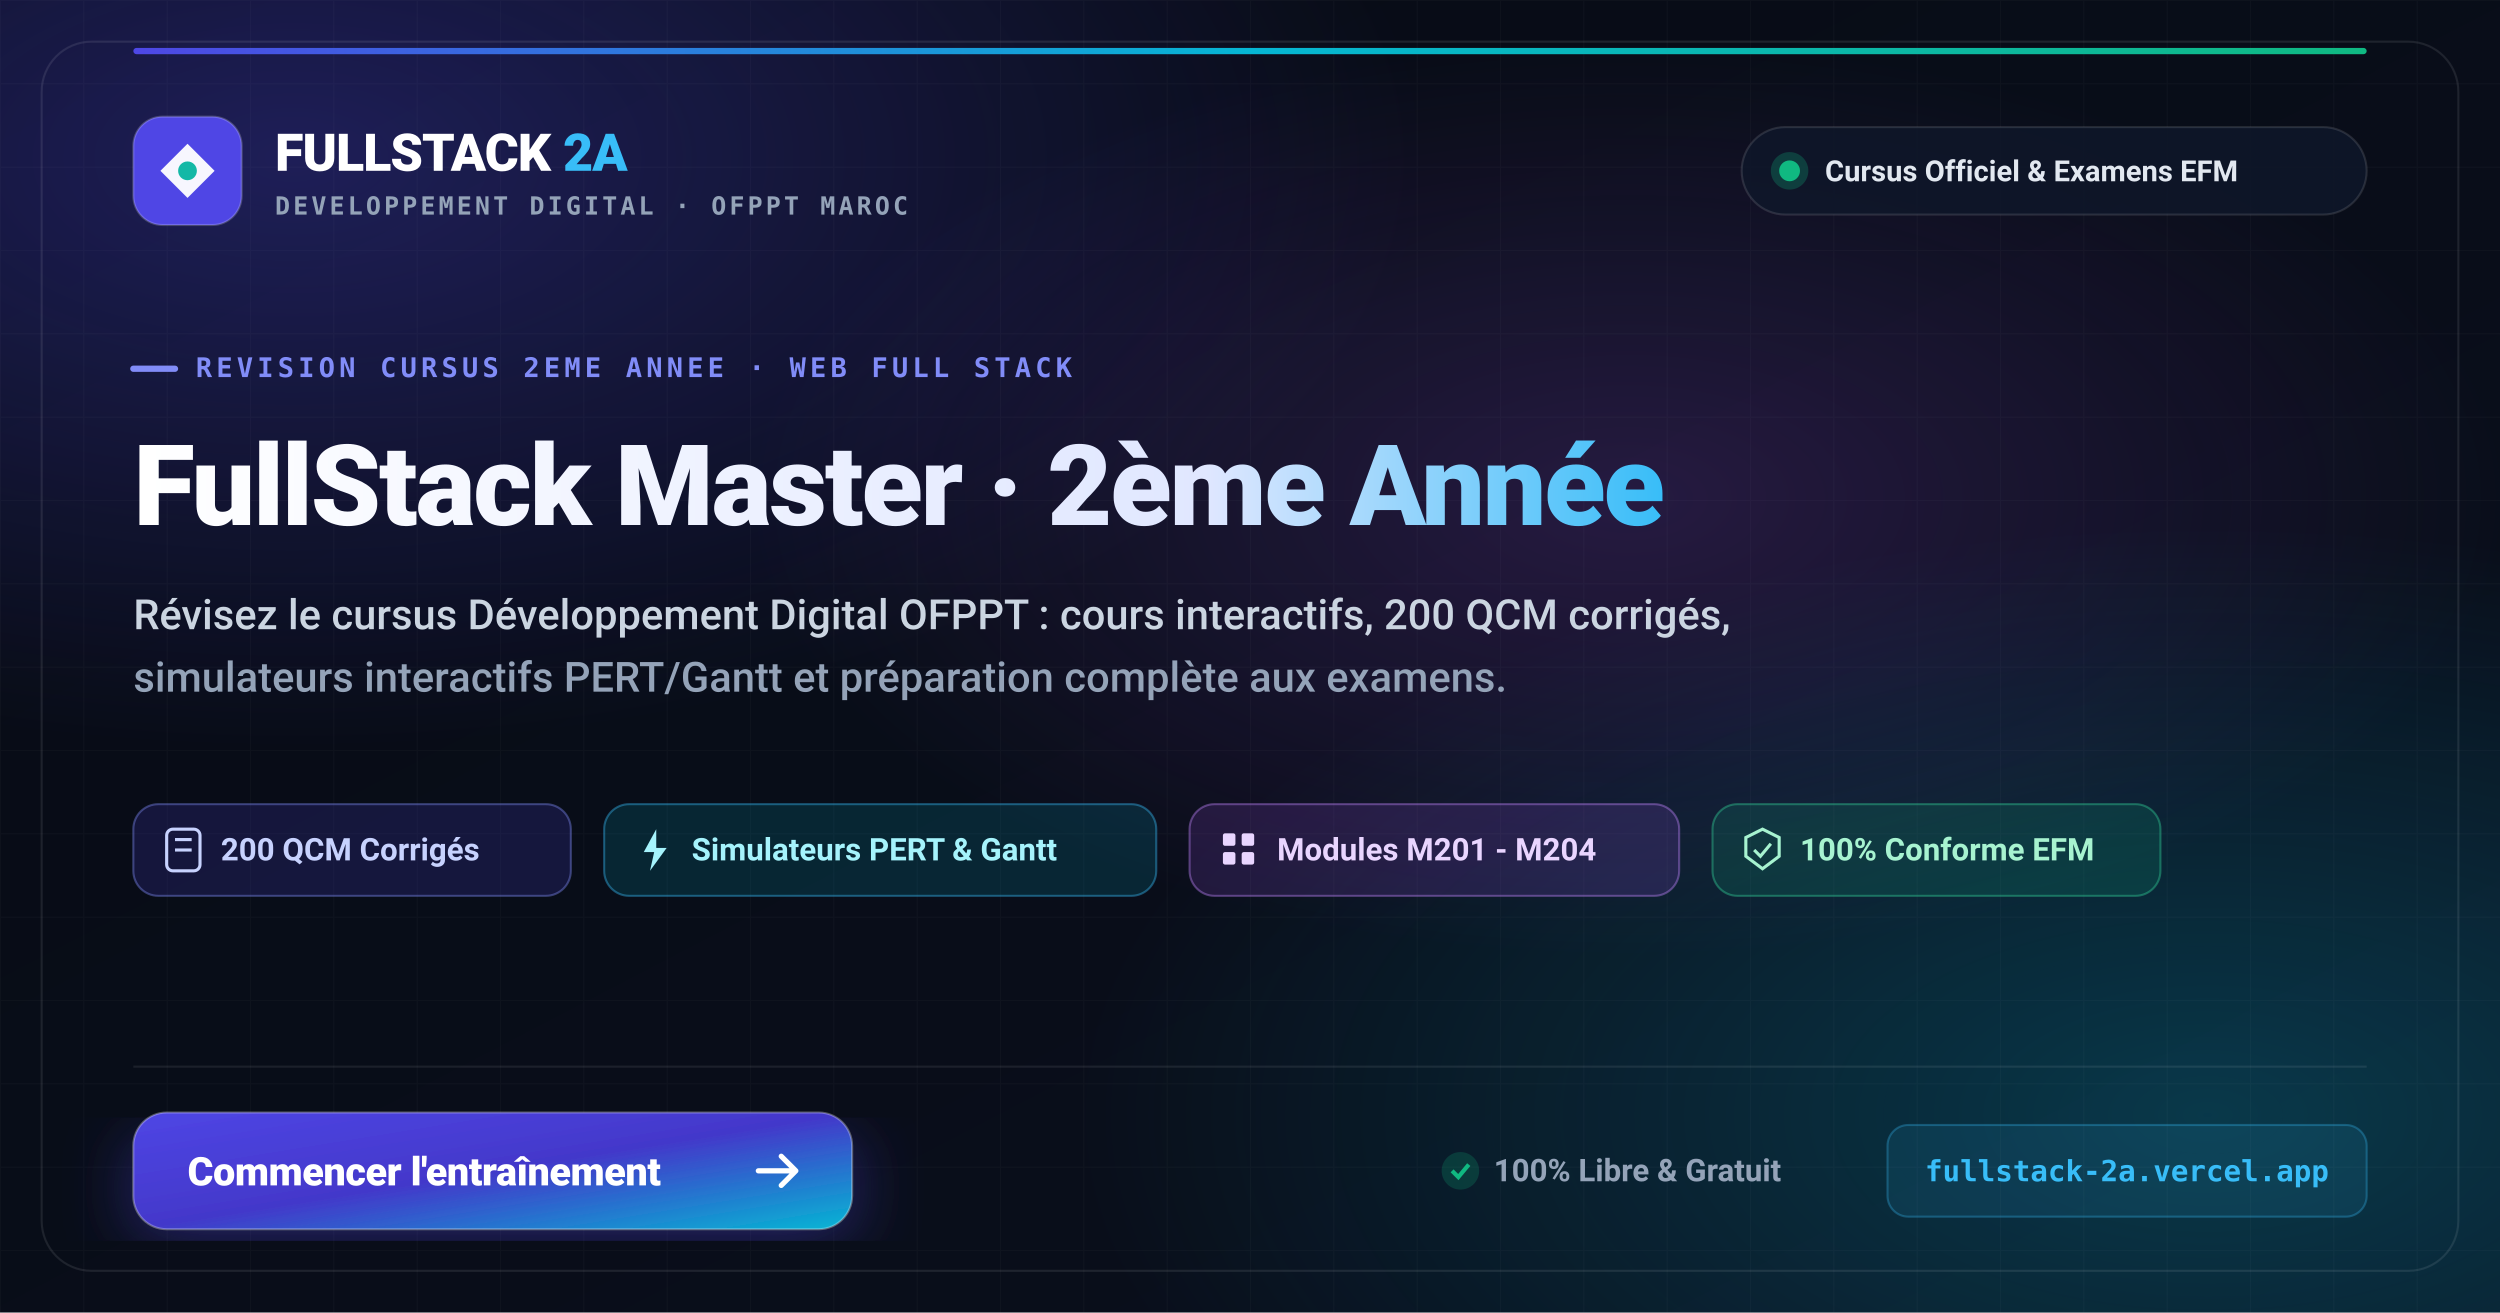
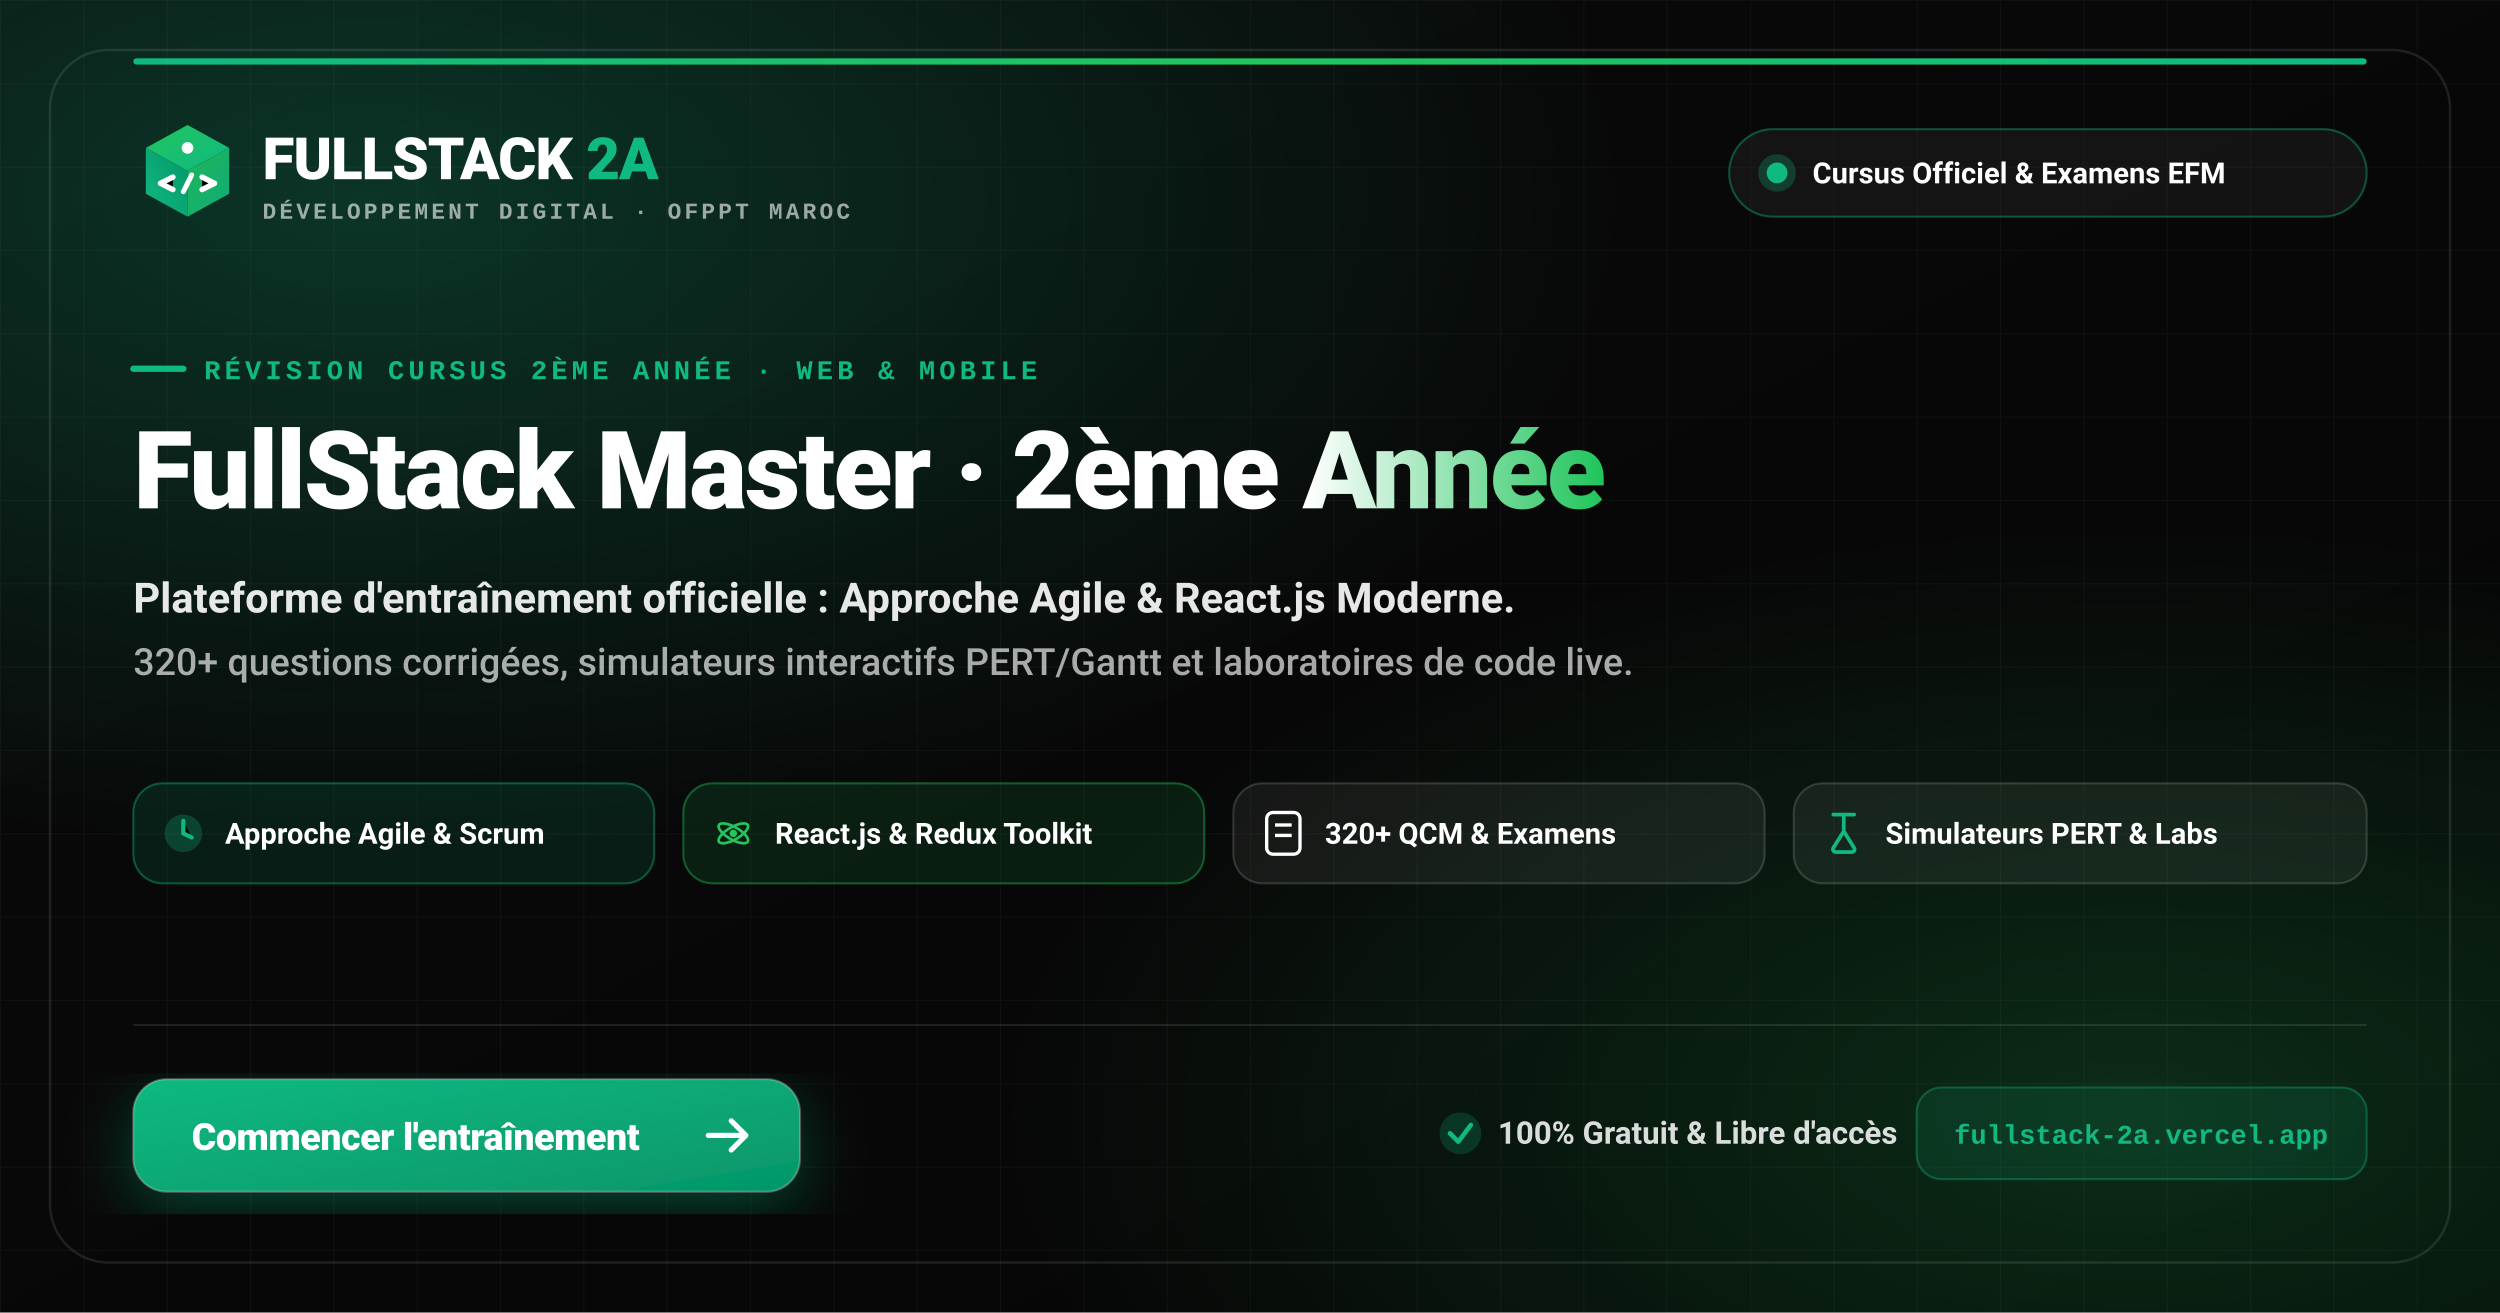
<svg xmlns="http://www.w3.org/2000/svg" viewBox="0 0 1200 630" width="1200" height="630">
  <defs>
-     <linearGradient id="bgGradient" x1="0%" y1="0%" x2="100%" y2="100%">
-       <stop offset="0%" stop-color="#070B14" />
-       <stop offset="100%" stop-color="#0A0F1D" />
+     <linearGradient id="ogBgGrad" x1="0%" y1="0%" x2="100%" y2="100%">
+       <stop offset="0%" stop-color="#0A0A0A" />
+       <stop offset="100%" stop-color="#050505" />
    </linearGradient>
-     <radialGradient id="indigoGlow" cx="12%" cy="12%" r="45%">
-       <stop offset="0%" stop-color="#4F46E5" stop-opacity="0.32" />
-       <stop offset="100%" stop-color="#4F46E5" stop-opacity="0" />
+     <radialGradient id="emeraldGlowTop" cx="15%" cy="15%" r="50%">
+       <stop offset="0%" stop-color="#10B981" stop-opacity="0.25" />
+       <stop offset="100%" stop-color="#10B981" stop-opacity="0" />
    </radialGradient>
-     <radialGradient id="cyanGlow" cx="88%" cy="85%" r="45%">
-       <stop offset="0%" stop-color="#06B6D4" stop-opacity="0.25" />
-       <stop offset="100%" stop-color="#06B6D4" stop-opacity="0" />
+     <radialGradient id="greenGlowBottom" cx="85%" cy="85%" r="45%">
+       <stop offset="0%" stop-color="#22C55E" stop-opacity="0.20" />
+       <stop offset="100%" stop-color="#22C55E" stop-opacity="0" />
    </radialGradient>
-     <radialGradient id="purpleGlow" cx="65%" cy="38%" r="35%">
-       <stop offset="0%" stop-color="#A855F7" stop-opacity="0.18" />
-       <stop offset="100%" stop-color="#A855F7" stop-opacity="0" />
-     </radialGradient>
-     <linearGradient id="topLineGrad" x1="0%" y1="0%" x2="100%" y2="0%">
-       <stop offset="0%" stop-color="#4F46E5" />
-       <stop offset="50%" stop-color="#06B6D4" />
+     <linearGradient id="emeraldBarGrad" x1="0%" y1="0%" x2="100%" y2="0%">
+       <stop offset="0%" stop-color="#10B981" />
+       <stop offset="50%" stop-color="#22C55E" />
      <stop offset="100%" stop-color="#10B981" />
    </linearGradient>
-     <linearGradient id="ctaGrad" x1="0%" y1="0%" x2="100%" y2="100%">
-       <stop offset="0%" stop-color="#4F46E5" />
-       <stop offset="50%" stop-color="#4338CA" />
-       <stop offset="100%" stop-color="#06B6D4" />
+     <linearGradient id="ctaButtonGrad" x1="0%" y1="0%" x2="100%" y2="100%">
+       <stop offset="0%" stop-color="#10B981" />
+       <stop offset="100%" stop-color="#059669" />
    </linearGradient>
-     <linearGradient id="textGrad" x1="0%" y1="0%" x2="100%" y2="0%">
+     <linearGradient id="heroTextGrad" x1="0%" y1="0%" x2="100%" y2="0%">
      <stop offset="0%" stop-color="#FFFFFF" />
-       <stop offset="70%" stop-color="#E0E7FF" />
-       <stop offset="100%" stop-color="#38BDF8" />
+       <stop offset="80%" stop-color="#FFFFFF" />
+       <stop offset="100%" stop-color="#22C55E" />
    </linearGradient>
-     <pattern id="techGrid" width="40" height="40" patternUnits="userSpaceOnUse">
-       <path d="M 40 0 L 0 0 0 40" fill="none" stroke="#FFFFFF" stroke-opacity="0.025" stroke-width="1" />
+     <linearGradient id="logoTopGrad" x1="0%" y1="0%" x2="100%" y2="100%">
+       <stop offset="0%" stop-color="#22C55E" />
+       <stop offset="100%" stop-color="#10B981" />
+     </linearGradient>
+     <linearGradient id="logoLeftGrad" x1="0%" y1="100%" x2="100%" y2="0%">
+       <stop offset="0%" stop-color="#10B981" />
+       <stop offset="100%" stop-color="#059669" />
+     </linearGradient>
+     <pattern id="gridPattern" width="40" height="40" patternUnits="userSpaceOnUse">
+       <path d="M 40 0 L 0 0 0 40" fill="none" stroke="#FFFFFF" stroke-opacity="0.035" stroke-width="1" />
    </pattern>
-     <filter id="shadowFilter" x="-10%" y="-10%" width="120%" height="120%">
-       <feDropShadow dx="0" dy="8" stdDeviation="16" flood-color="#4F46E5" flood-opacity="0.4" />
+     <filter id="ogShadow" x="-20%" y="-20%" width="140%" height="140%">
+       <feDropShadow dx="0" dy="8" stdDeviation="16" flood-color="#10B981" flood-opacity="0.35" />
    </filter>
    <style>
-       .font-sans { font-family: 'Plus Jakarta Sans', system-ui, -apple-system, 'Segoe UI', Roboto, sans-serif; }
-       .font-mono { font-family: 'JetBrains Mono', 'Consolas', monospace; }
+       .font-sans { font-family: 'Plus Jakarta Sans', system-ui, -apple-system, BlinkMacSystemFont, 'Segoe UI', Roboto, sans-serif; }
+       .font-mono { font-family: 'JetBrains Mono', 'Consolas', 'Courier New', monospace; }
      .font-extrabold { font-weight: 800; }
      .font-bold { font-weight: 700; }
      .font-semibold { font-weight: 600; }
      .font-medium { font-weight: 500; }
    </style>
  </defs>
-   <rect width="1200" height="630" fill="url(#bgGradient)" />
-   <rect width="1200" height="630" fill="url(#indigoGlow)" />
-   <rect width="1200" height="630" fill="url(#cyanGlow)" />
-   <rect width="1200" height="630" fill="url(#purpleGlow)" />
-   <rect width="1200" height="630" fill="url(#techGrid)" />
-   <rect x="20" y="20" width="1160" height="590" rx="24" fill="none" stroke="#FFFFFF" stroke-opacity="0.09" stroke-width="1" />
-   <rect x="64" y="23" width="1072" height="3" rx="1.5" fill="url(#topLineGrad)" />
+   <rect width="1200" height="630" fill="url(#ogBgGrad)" />
+   <rect width="1200" height="630" fill="url(#emeraldGlowTop)" />
+   <rect width="1200" height="630" fill="url(#greenGlowBottom)" />
+   <rect width="1200" height="630" fill="url(#gridPattern)" />
+   <rect x="24" y="24" width="1152" height="582" rx="28" fill="none" stroke="#FFFFFF" stroke-opacity="0.10" stroke-width="1.2" />
+   <rect x="64" y="28" width="1072" height="3" rx="1.5" fill="url(#emeraldBarGrad)" />
  <g transform="translate(64, 56)">
-     <rect width="52" height="52" rx="14" fill="#4F46E5" stroke="#FFFFFF" stroke-opacity="0.2" stroke-width="1" />
-     <path d="M26 13 L39 26 L26 39 L13 26 Z" fill="#FFFFFF" fill-opacity="0.95" />
-     <circle cx="26" cy="26" r="4.5" fill="#14B8A6" />
+     <g transform="translate(0, 0)">
+       <path d="M26 4L46 15L26 26L6 15L26 4Z" fill="url(#logoTopGrad)" />
+       <path d="M6 15L26 26V48L6 37V15Z" fill="url(#logoLeftGrad)" />
+       <path d="M26 26L46 15V37L26 48V26Z" fill="url(#logoTopGrad)" fill-opacity="0.9" />
+       <path d="M19 29L13 32L19 35" stroke="#FFFFFF" stroke-width="2.6" stroke-linecap="round" stroke-linejoin="round" />
+       <path d="M33 29L39 32L33 35" stroke="#FFFFFF" stroke-width="2.6" stroke-linecap="round" stroke-linejoin="round" />
+       <line x1="28" y1="28" x2="24" y2="36" stroke="#FFFFFF" stroke-width="2.4" stroke-linecap="round" />
+       <circle cx="26" cy="15" r="2.8" fill="#FFFFFF" />
+     </g>
+     <text x="62" y="30" class="font-sans font-extrabold" font-size="28" fill="#FFFFFF" letter-spacing="-0.5">
+       FULLSTACK <tspan fill="#10B981">2A</tspan>
+     </text>
+     <text x="62" y="49" class="font-mono font-bold" font-size="11" fill="#FFFFFF" fill-opacity="0.6" letter-spacing="1.5">
+       DÉVELOPPEMENT DIGITAL · OFPPT MAROC
+     </text>
  </g>
-   <text x="132" y="82" class="font-sans font-extrabold" font-size="25" fill="#FFFFFF" letter-spacing="-0.5">
-     FULLSTACK <tspan fill="#38BDF8">2A</tspan>
-   </text>
-   <text x="132" y="103" class="font-mono font-bold" font-size="12" fill="#94A3B8" letter-spacing="1.5">
-     DEVELOPPEMENT DIGITAL · OFPPT MAROC
-   </text>
-   <g transform="translate(836, 61)">
-     <rect width="300" height="42" rx="21" fill="#0F172A" fill-opacity="0.85" stroke="#FFFFFF" stroke-opacity="0.12" stroke-width="1" />
+   <g transform="translate(830, 62)">
+     <rect width="306" height="42" rx="21" fill="#FFFFFF" fill-opacity="0.05" stroke="#10B981" stroke-opacity="0.4" stroke-width="1" />
    <circle cx="23" cy="21" r="5" fill="#10B981" />
    <circle cx="23" cy="21" r="9" fill="#10B981" fill-opacity="0.25" />
-     <text x="40" y="26" class="font-sans font-bold" font-size="14" fill="#E2E8F0">
+     <text x="40" y="26" class="font-sans font-bold" font-size="14" fill="#FFFFFF">
      Cursus Officiel &amp; Examens EFM
    </text>
  </g>
-   <line x1="64" y1="177" x2="84" y2="177" stroke="#818CF8" stroke-width="3" stroke-linecap="round" />
-   <text x="94" y="181" class="font-mono font-bold" font-size="13" fill="#818CF8" letter-spacing="2">
-     REVISION CURSUS 2EME ANNEE · WEB FULL STACK
-   </text>
-   <text x="64" y="252" class="font-sans font-extrabold" font-size="54" fill="url(#textGrad)" letter-spacing="-1">
+   <g transform="translate(64, 168)">
+     <line x1="0" y1="9" x2="24" y2="9" stroke="#10B981" stroke-width="3" stroke-linecap="round" />
+     <text x="34" y="14" class="font-mono font-bold" font-size="13" fill="#10B981" letter-spacing="2">
+       RÉVISION CURSUS 2ÈME ANNÉE · WEB &amp; MOBILE
+     </text>
+   </g>
+   <text x="64" y="244" class="font-sans font-extrabold" font-size="52" fill="url(#heroTextGrad)" letter-spacing="-1">
    FullStack Master · 2ème Année
  </text>
-   <text x="64" y="302" class="font-sans font-medium" font-size="20" fill="#CBD5E1">
-     Révisez le cursus Développement Digital OFPPT : cours interactifs, 200 QCM corrigés,
+   <text x="64" y="294" class="font-sans font-semibold" font-size="20" fill="#FFFFFF" fill-opacity="0.9">
+     Plateforme d'entraînement officielle : Approche Agile &amp; React.js Moderne.
  </text>
-   <text x="64" y="332" class="font-sans font-medium" font-size="20" fill="#94A3B8">
-     simulateurs interactifs PERT/Gantt et préparation complète aux examens.
+   <text x="64" y="324" class="font-sans font-medium" font-size="18" fill="#FFFFFF" fill-opacity="0.65">
+     320+ questions corrigées, simulateurs interactifs PERT/Gantt et laboratoires de code live.
  </text>
-   <g transform="translate(64, 386)">
-     <rect width="210" height="44" rx="12" fill="#4F46E5" fill-opacity="0.18" stroke="#818CF8" stroke-opacity="0.4" stroke-width="1" />
-     <rect x="16" y="12" width="16" height="20" rx="3" fill="none" stroke="#C7D2FE" stroke-width="1.5" />
-     <line x1="20" y1="17" x2="28" y2="17" stroke="#C7D2FE" stroke-width="1.5" />
-     <line x1="20" y1="22" x2="28" y2="22" stroke="#C7D2FE" stroke-width="1.5" />
-     <text x="42" y="27" class="font-sans font-bold" font-size="15" fill="#C7D2FE">200 QCM Corrigés</text>
+   <g transform="translate(64, 376)">
+     <rect width="250" height="48" rx="14" fill="#10B981" fill-opacity="0.12" stroke="#10B981" stroke-opacity="0.4" stroke-width="1" />
+     <circle cx="24" cy="24" r="9" fill="#10B981" fill-opacity="0.25" />
+     <path d="M24 18V24L28 26" stroke="#10B981" stroke-width="2" stroke-linecap="round" />
+     <text x="44" y="29" class="font-sans font-bold" font-size="14" fill="#FFFFFF">
+       Approche Agile &amp; Scrum
+     </text>
  </g>
-   <g transform="translate(290, 386)">
-     <rect width="265" height="44" rx="12" fill="#06B6D4" fill-opacity="0.15" stroke="#38BDF8" stroke-opacity="0.4" stroke-width="1" />
-     <polygon points="25,12 19,23 24,23 22,32 30,21 25,21" fill="#A5F3FC" />
-     <text x="42" y="27" class="font-sans font-bold" font-size="15" fill="#A5F3FC">Simulateurs PERT &amp; Gantt</text>
+   <g transform="translate(328, 376)">
+     <rect width="250" height="48" rx="14" fill="#22C55E" fill-opacity="0.12" stroke="#22C55E" stroke-opacity="0.4" stroke-width="1" />
+     <ellipse cx="24" cy="24" rx="8" ry="3" fill="none" stroke="#22C55E" stroke-width="1.3" transform="rotate(30 24 24)" />
+     <ellipse cx="24" cy="24" rx="8" ry="3" fill="none" stroke="#22C55E" stroke-width="1.3" transform="rotate(-30 24 24)" />
+     <circle cx="24" cy="24" r="1.8" fill="#22C55E" />
+     <text x="44" y="29" class="font-sans font-bold" font-size="14" fill="#FFFFFF">
+       React.js &amp; Redux Toolkit
+     </text>
  </g>
-   <g transform="translate(571, 386)">
-     <rect width="235" height="44" rx="12" fill="#A855F7" fill-opacity="0.15" stroke="#C084FC" stroke-opacity="0.4" stroke-width="1" />
-     <rect x="16" y="14" width="6" height="6" rx="1" fill="#E9D5FF" />
-     <rect x="25" y="14" width="6" height="6" rx="1" fill="#E9D5FF" />
-     <rect x="16" y="23" width="6" height="6" rx="1" fill="#E9D5FF" />
-     <rect x="25" y="23" width="6" height="6" rx="1" fill="#E9D5FF" />
-     <text x="42" y="27" class="font-sans font-bold" font-size="15" fill="#E9D5FF">Modules M201 - M204</text>
+   <g transform="translate(592, 376)">
+     <rect width="255" height="48" rx="14" fill="#FFFFFF" fill-opacity="0.06" stroke="#FFFFFF" stroke-opacity="0.15" stroke-width="1" />
+     <rect x="16" y="14" width="16" height="20" rx="3" fill="none" stroke="#FFFFFF" stroke-width="1.6" />
+     <line x1="20" y1="20" x2="28" y2="20" stroke="#FFFFFF" stroke-width="1.6" />
+     <line x1="20" y1="25" x2="28" y2="25" stroke="#FFFFFF" stroke-width="1.6" />
+     <text x="44" y="29" class="font-sans font-bold" font-size="14" fill="#FFFFFF">
+       320+ QCM &amp; Examens
+     </text>
  </g>
-   <g transform="translate(822, 386)">
-     <rect width="215" height="44" rx="12" fill="#10B981" fill-opacity="0.15" stroke="#34D399" stroke-opacity="0.4" stroke-width="1" />
-     <polygon points="24,12 32,16 32,25 24,31 16,25 16,16" fill="none" stroke="#A7F3D0" stroke-width="1.5" />
-     <polyline points="20,22 23,25 28,19" fill="none" stroke="#A7F3D0" stroke-width="1.5" />
-     <text x="42" y="27" class="font-sans font-bold" font-size="15" fill="#A7F3D0">100% Conforme EFM</text>
+   <g transform="translate(861, 376)">
+     <rect width="275" height="48" rx="14" fill="#FFFFFF" fill-opacity="0.06" stroke="#FFFFFF" stroke-opacity="0.15" stroke-width="1" />
+     <path d="M19 15H29M24 15V23L29 31C29.6 32 28.8 33 27.6 33H20.4C19.2 33 18.4 32 19 31L24 23" fill="none" stroke="#10B981" stroke-width="1.8" stroke-linecap="round" stroke-linejoin="round" />
+     <text x="44" y="29" class="font-sans font-bold" font-size="14" fill="#FFFFFF">
+       Simulateurs PERT &amp; Labs
+     </text>
  </g>
-   <line x1="64" y1="512" x2="1136" y2="512" stroke="#FFFFFF" stroke-opacity="0.08" stroke-width="1" />
-   <g transform="translate(64, 534)" filter="url(#shadowFilter)">
-     <rect width="345" height="56" rx="16" fill="url(#ctaGrad)" stroke="#FFFFFF" stroke-opacity="0.3" stroke-width="1" />
-     <text x="26" y="35" class="font-sans font-extrabold" font-size="19" fill="#FFFFFF" letter-spacing="-0.2">
+   <line x1="64" y1="492" x2="1136" y2="492" stroke="#FFFFFF" stroke-opacity="0.10" stroke-width="1" />
+   <g transform="translate(64, 518)" filter="url(#ogShadow)">
+     <rect width="320" height="54" rx="16" fill="url(#ctaButtonGrad)" stroke="#FFFFFF" stroke-opacity="0.25" stroke-width="1" />
+     <text x="28" y="34" class="font-sans font-extrabold" font-size="18" fill="#FFFFFF" letter-spacing="-0.2">
      Commencer l'entraînement
    </text>
-     <path d="M 300 28 L 318 28 M 311 21 L 318 28 L 311 35" fill="none" stroke="#FFFFFF" stroke-width="2.5" stroke-linecap="round" stroke-linejoin="round" />
+     <path d="M 276 27 L 294 27 M 287 20 L 294 27 L 287 34" fill="none" stroke="#FFFFFF" stroke-width="2.5" stroke-linecap="round" stroke-linejoin="round" />
  </g>
-   <g transform="translate(685, 534)">
-     <circle cx="16" cy="28" r="9" fill="#10B981" fill-opacity="0.2" />
-     <polyline points="12,28 15,31 20,25" fill="none" stroke="#10B981" stroke-width="2" />
-     <text x="32" y="33" class="font-sans font-semibold" font-size="15" fill="#94A3B8">
-       100% Libre &amp; Gratuit
+   <g transform="translate(685, 526)">
+     <circle cx="16" cy="18" r="10" fill="#10B981" fill-opacity="0.2" />
+     <polyline points="11,18 15,22 21,14" fill="none" stroke="#10B981" stroke-width="2.2" stroke-linecap="round" stroke-linejoin="round" />
+     <text x="34" y="23" class="font-sans font-bold" font-size="15" fill="#FFFFFF" fill-opacity="0.85">
+       100% Gratuit &amp; Libre d'accès
    </text>
  </g>
-   <g transform="translate(906, 540)">
-     <rect width="230" height="44" rx="10" fill="#38BDF8" fill-opacity="0.1" stroke="#38BDF8" stroke-opacity="0.3" stroke-width="1" />
-     <text x="18" y="27" class="font-mono font-bold" font-size="14" fill="#38BDF8">
+   <g transform="translate(920, 522)">
+     <rect width="216" height="44" rx="12" fill="#10B981" fill-opacity="0.12" stroke="#10B981" stroke-opacity="0.35" stroke-width="1" />
+     <text x="18" y="27" class="font-mono font-bold" font-size="13" fill="#10B981">
      fullstack-2a.vercel.app
    </text>
  </g>
</svg>
